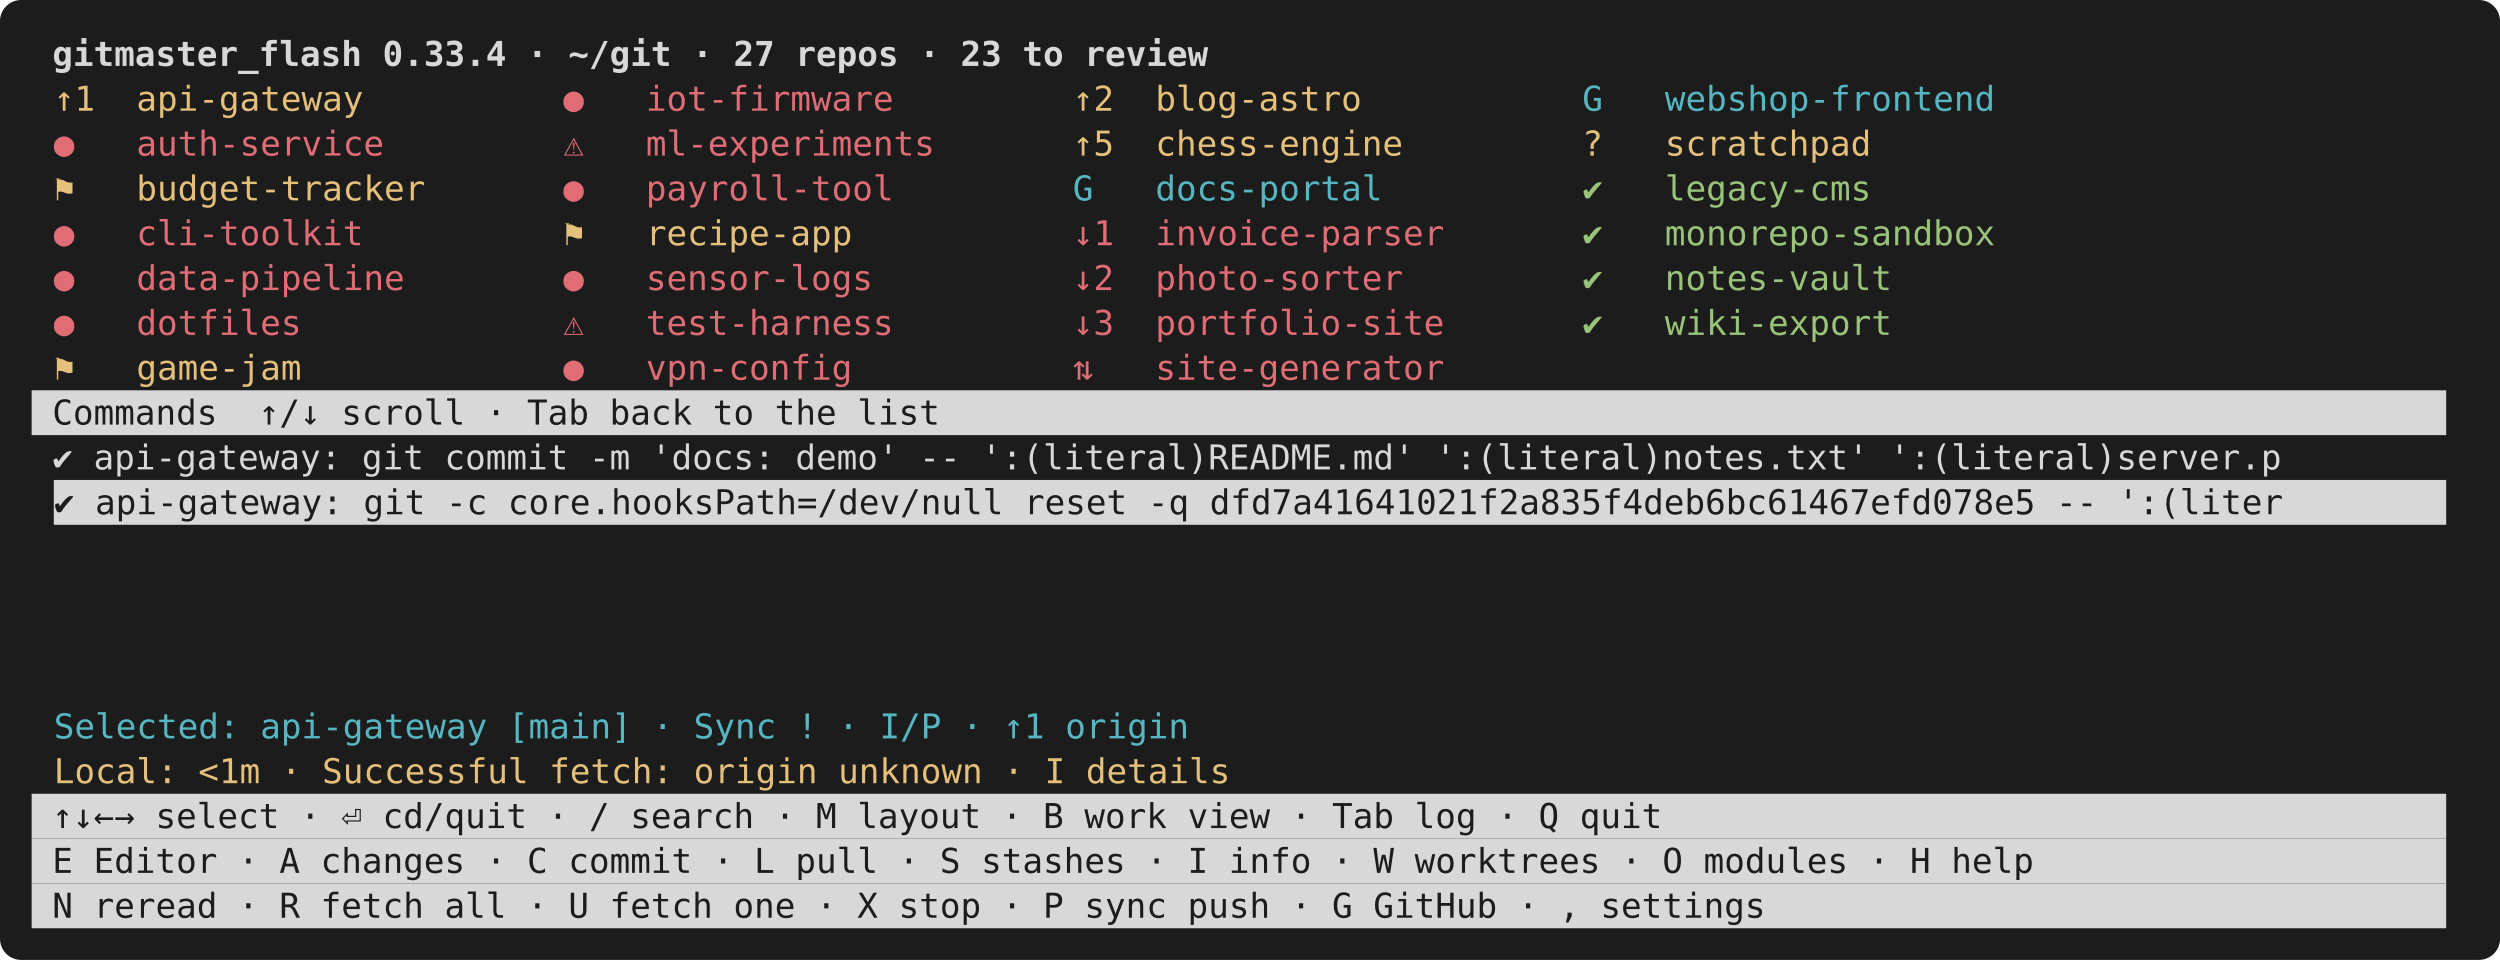
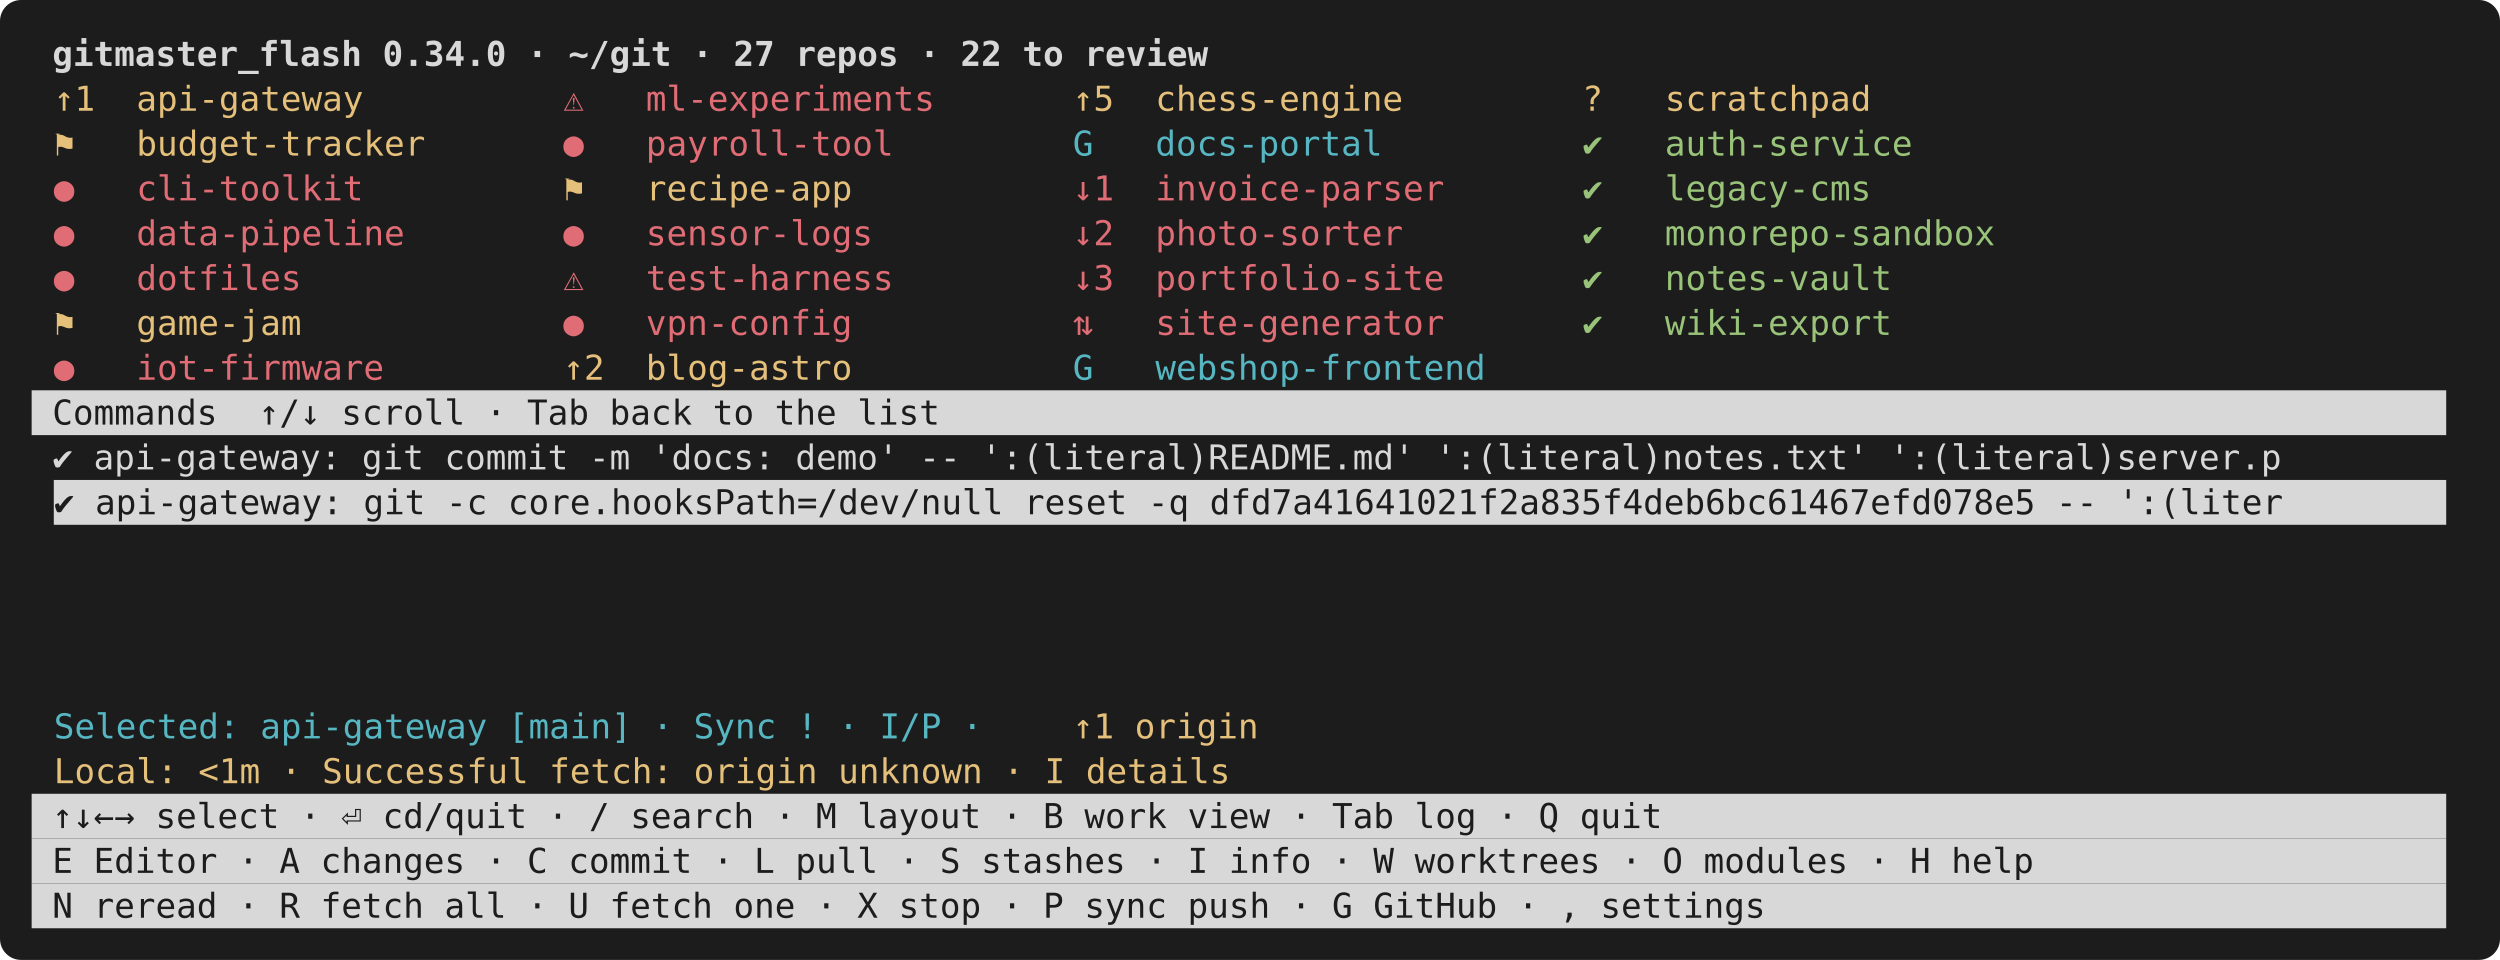
<svg xmlns="http://www.w3.org/2000/svg" viewBox="0 0 948 364" width="948" height="364" font-family="ui-monospace,SFMono-Regular,Menlo,Consolas,monospace" font-size="13">
  <rect width="948" height="364" rx="8" fill="#1c1c1c" />
-   <text x="12.0" y="25.0" fill="#d8d8d8" font-weight="bold" xml:space="preserve"> gitmaster_flash 0.33.4 · ~/git · 27 repos · 23 to review                                                    </text>
+   <text x="12.0" y="25.0" fill="#d8d8d8" font-weight="bold" xml:space="preserve"> gitmaster_flash 0.34.0 · ~/git · 27 repos · 22 to review                                                    </text>
  <text x="20.4" y="42.0" fill="#e5c07b" xml:space="preserve">↑1  api-gateway      </text>
-   <text x="213.6" y="42.0" fill="#e06c75" xml:space="preserve">●   iot-firmware     </text>
-   <text x="406.8" y="42.0" fill="#e5c07b" xml:space="preserve">↑2  blog-astro       </text>
-   <text x="600.0" y="42.0" fill="#56b6c2" xml:space="preserve">G   webshop-frontend </text>
-   <text x="20.4" y="59.0" fill="#e06c75" xml:space="preserve">●   auth-service     </text>
-   <text x="213.6" y="59.0" fill="#e06c75" xml:space="preserve">⚠   ml-experiments   </text>
-   <text x="406.8" y="59.0" fill="#e5c07b" xml:space="preserve">↑5  chess-engine     </text>
-   <text x="600.0" y="59.0" fill="#e5c07b" xml:space="preserve">?   scratchpad       </text>
-   <text x="20.4" y="76.0" fill="#e5c07b" xml:space="preserve">⚑   budget-tracker   </text>
-   <text x="213.6" y="76.0" fill="#e06c75" xml:space="preserve">●   payroll-tool     </text>
-   <text x="406.8" y="76.0" fill="#56b6c2" xml:space="preserve">G   docs-portal      </text>
+   <text x="213.6" y="42.0" fill="#e06c75" xml:space="preserve">⚠   ml-experiments   </text>
+   <text x="406.8" y="42.0" fill="#e5c07b" xml:space="preserve">↑5  chess-engine     </text>
+   <text x="600.0" y="42.0" fill="#e5c07b" xml:space="preserve">?   scratchpad       </text>
+   <text x="20.4" y="59.0" fill="#e5c07b" xml:space="preserve">⚑   budget-tracker   </text>
+   <text x="213.6" y="59.0" fill="#e06c75" xml:space="preserve">●   payroll-tool     </text>
+   <text x="406.8" y="59.0" fill="#56b6c2" xml:space="preserve">G   docs-portal      </text>
+   <text x="600.0" y="59.0" fill="#98c379" xml:space="preserve">✔   auth-service     </text>
+   <text x="20.4" y="76.0" fill="#e06c75" xml:space="preserve">●   cli-toolkit      </text>
+   <text x="213.6" y="76.0" fill="#e5c07b" xml:space="preserve">⚑   recipe-app       </text>
+   <text x="406.8" y="76.0" fill="#e06c75" xml:space="preserve">↓1  invoice-parser   </text>
  <text x="600.0" y="76.0" fill="#98c379" xml:space="preserve">✔   legacy-cms       </text>
-   <text x="20.4" y="93.0" fill="#e06c75" xml:space="preserve">●   cli-toolkit      </text>
-   <text x="213.6" y="93.0" fill="#e5c07b" xml:space="preserve">⚑   recipe-app       </text>
-   <text x="406.8" y="93.0" fill="#e06c75" xml:space="preserve">↓1  invoice-parser   </text>
+   <text x="20.4" y="93.0" fill="#e06c75" xml:space="preserve">●   data-pipeline    </text>
+   <text x="213.6" y="93.0" fill="#e06c75" xml:space="preserve">●   sensor-logs      </text>
+   <text x="406.8" y="93.0" fill="#e06c75" xml:space="preserve">↓2  photo-sorter     </text>
  <text x="600.0" y="93.0" fill="#98c379" xml:space="preserve">✔   monorepo-sandbox </text>
-   <text x="20.4" y="110.0" fill="#e06c75" xml:space="preserve">●   data-pipeline    </text>
-   <text x="213.6" y="110.0" fill="#e06c75" xml:space="preserve">●   sensor-logs      </text>
-   <text x="406.8" y="110.0" fill="#e06c75" xml:space="preserve">↓2  photo-sorter     </text>
+   <text x="20.4" y="110.0" fill="#e06c75" xml:space="preserve">●   dotfiles         </text>
+   <text x="213.6" y="110.0" fill="#e06c75" xml:space="preserve">⚠   test-harness     </text>
+   <text x="406.8" y="110.0" fill="#e06c75" xml:space="preserve">↓3  portfolio-site   </text>
  <text x="600.0" y="110.0" fill="#98c379" xml:space="preserve">✔   notes-vault      </text>
-   <text x="20.4" y="127.0" fill="#e06c75" xml:space="preserve">●   dotfiles         </text>
-   <text x="213.6" y="127.0" fill="#e06c75" xml:space="preserve">⚠   test-harness     </text>
-   <text x="406.8" y="127.0" fill="#e06c75" xml:space="preserve">↓3  portfolio-site   </text>
+   <text x="20.4" y="127.0" fill="#e5c07b" xml:space="preserve">⚑   game-jam         </text>
+   <text x="213.6" y="127.0" fill="#e06c75" xml:space="preserve">●   vpn-config       </text>
+   <text x="406.8" y="127.0" fill="#e06c75" xml:space="preserve">⇅   site-generator   </text>
  <text x="600.0" y="127.0" fill="#98c379" xml:space="preserve">✔   wiki-export      </text>
-   <text x="20.4" y="144.0" fill="#e5c07b" xml:space="preserve">⚑   game-jam         </text>
-   <text x="213.6" y="144.0" fill="#e06c75" xml:space="preserve">●   vpn-config       </text>
-   <text x="406.8" y="144.0" fill="#e06c75" xml:space="preserve">⇅   site-generator   </text>
+   <text x="20.4" y="144.0" fill="#e06c75" xml:space="preserve">●   iot-firmware     </text>
+   <text x="213.6" y="144.0" fill="#e5c07b" xml:space="preserve">↑2  blog-astro       </text>
+   <text x="406.8" y="144.0" fill="#56b6c2" xml:space="preserve">G   webshop-frontend </text>
  <rect x="12.0" y="148.0" width="915.6" height="17.0" fill="#d8d8d8" />
  <text x="12.0" y="161.0" fill="#1c1c1c" xml:space="preserve"> Commands  ↑/↓ scroll · Tab back to the list                                                                 </text>
  <text x="12.0" y="178.0" fill="#d8d8d8" xml:space="preserve"> ✔ api-gateway: git commit -m 'docs: demo' -- ':(literal)README.md' ':(literal)notes.txt' ':(literal)server.p </text>
  <rect x="20.4" y="182.0" width="907.2" height="17.0" fill="#d8d8d8" />
  <text x="20.4" y="195.0" fill="#1c1c1c" xml:space="preserve">✔ api-gateway: git -c core.hooksPath=/dev/null reset -q dfd7a41641021f2a835f4deb6bc61467efd078e5 -- ':(liter</text>
-   <text x="20.4" y="280.0" fill="#56b6c2" xml:space="preserve">Selected: api-gateway [main] · Sync ! · I/P · ↑1 origin</text>
+   <text x="20.4" y="280.0" fill="#56b6c2" xml:space="preserve">Selected: api-gateway [main] · Sync ! · I/P · </text>
+   <text x="406.8" y="280.0" fill="#e5c07b" xml:space="preserve">↑1 origin</text>
  <text x="20.4" y="297.0" fill="#e5c07b" xml:space="preserve">Local: &lt;1m · Successful fetch: origin unknown · I details</text>
  <rect x="12.0" y="301.0" width="915.6" height="17.0" fill="#d8d8d8" />
  <text x="12.0" y="314.0" fill="#1c1c1c" xml:space="preserve"> ↑↓←→ select · ⏎ cd/quit · / search · M layout · B work view · Tab log · Q quit                              </text>
  <rect x="12.0" y="318.0" width="915.6" height="17.0" fill="#d8d8d8" />
  <text x="12.0" y="331.0" fill="#1c1c1c" xml:space="preserve"> E Editor · A changes · C commit · L pull · S stashes · I info · W worktrees · O modules · H help            </text>
  <rect x="12.0" y="335.0" width="915.6" height="17.0" fill="#d8d8d8" />
  <text x="12.0" y="348.0" fill="#1c1c1c" xml:space="preserve"> N reread · R fetch all · U fetch one · X stop · P sync push · G GitHub · , settings                         </text>
</svg>
